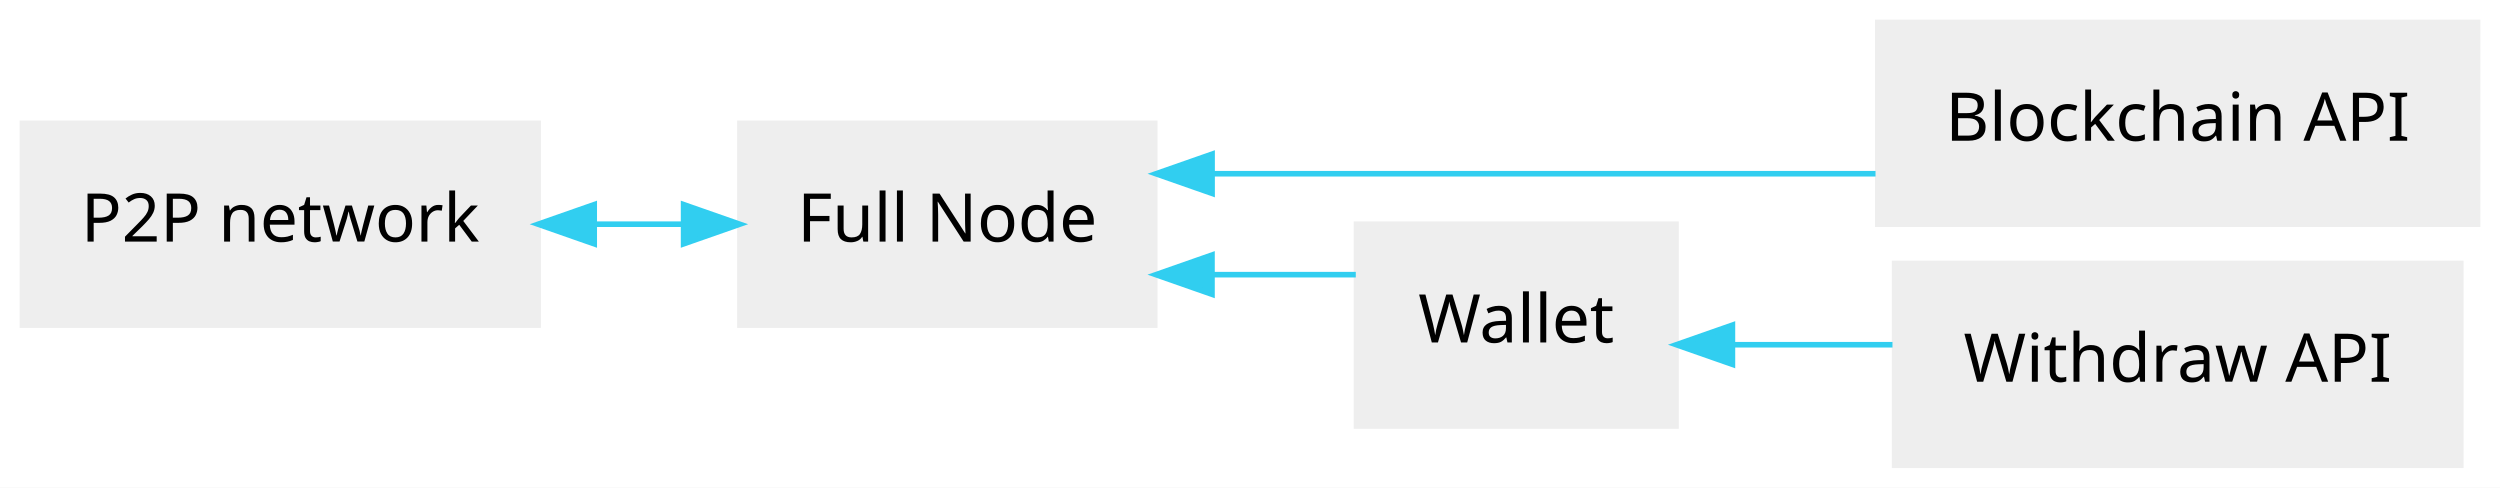
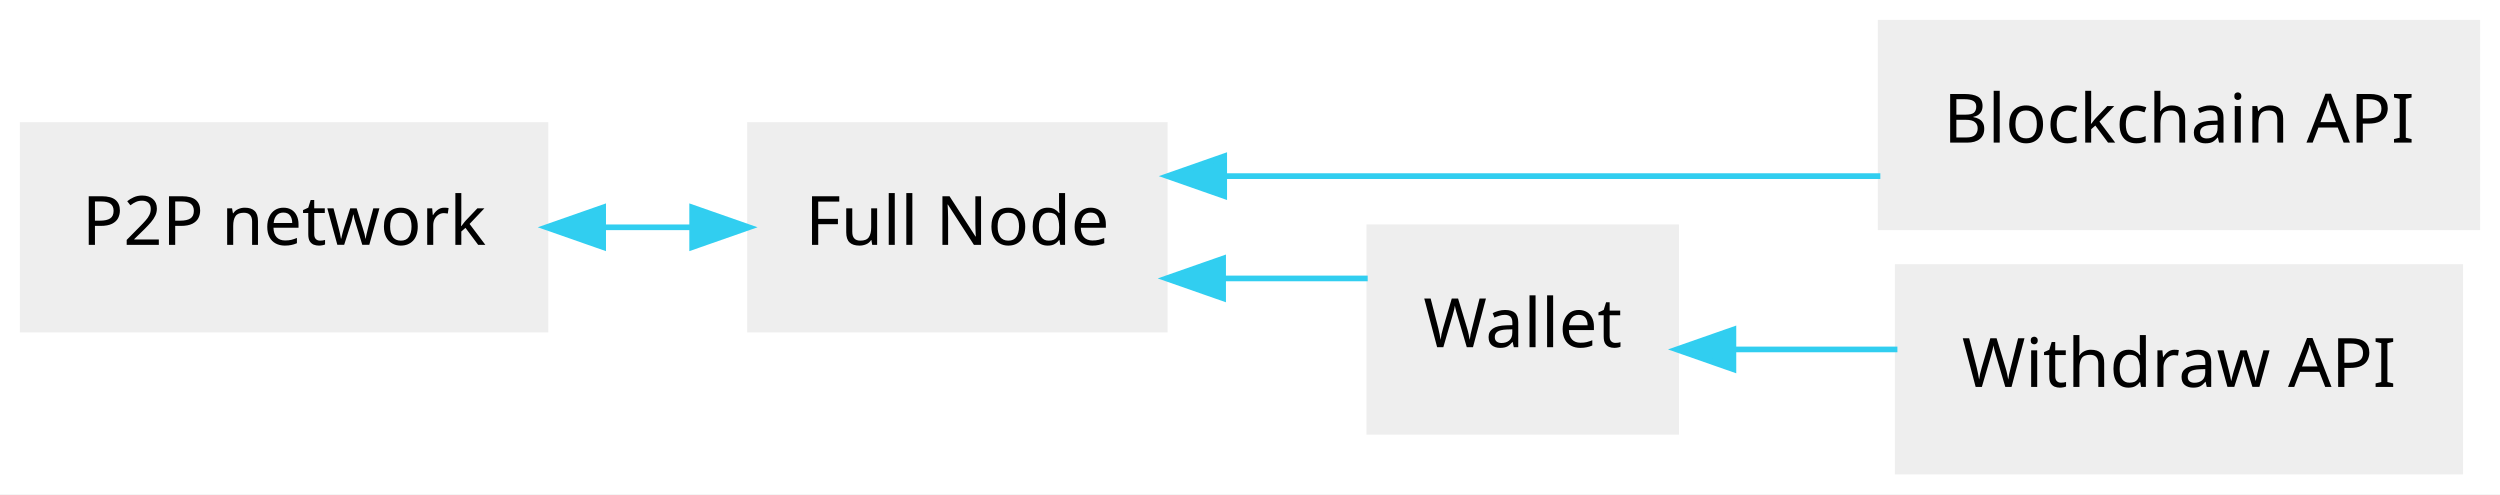
- <svg xmlns="http://www.w3.org/2000/svg" width="446pt" height="87pt" viewBox="0.00 0.00 446.00 87.00">
+ <svg xmlns="http://www.w3.org/2000/svg" width="440pt" height="87pt" viewBox="0.00 0.00 440.00 87.00">
  <g id="graph0" class="graph" transform="scale(1 1) rotate(0) translate(4 83)">
-     <polygon fill="white" stroke="none" points="-4,4 -4,-83 442,-83 442,4 -4,4" />
+     <polygon fill="white" stroke="none" points="-4,4 -4,-83 436,-83 436,4 -4,4" />
    <g id="node1" class="node">
      <polygon fill="#eeeeee" stroke="#eeeeee" points="92,-61 0,-61 0,-25 92,-25 92,-61" />
      <text text-anchor="middle" x="46" y="-39.9" font-family="Verdana" font-size="12.00">P2P network</text>
    </g>
    <g id="node2" class="node">
-       <polygon fill="#eeeeee" stroke="#eeeeee" points="202,-61 128,-61 128,-25 202,-25 202,-61" />
-       <text text-anchor="middle" x="165" y="-39.9" font-family="Verdana" font-size="12.00">Full Node</text>
+       <polygon fill="#eeeeee" stroke="#eeeeee" points="201,-61 128,-61 128,-25 201,-25 201,-61" />
+       <text text-anchor="middle" x="164.5" y="-39.9" font-family="Verdana" font-size="12.00">Full Node</text>
    </g>
    <g id="edge1" class="edge">
-       <path fill="none" stroke="#31cef0" d="M102.009,-43C102.009,-43 117.955,-43 117.955,-43" />
-       <polygon fill="#31cef0" stroke="#31cef0" points="117.955,-46.5 127.955,-43 117.955,-39.5 117.955,-46.5" />
-       <polygon fill="#31cef0" stroke="#31cef0" points="102.009,-39.5 92.008,-43 102.008,-46.5 102.009,-39.5" />
+       <path fill="none" stroke="#31cef0" d="M102.155,-43C102.155,-43 117.82,-43 117.82,-43" />
+       <polygon fill="#31cef0" stroke="#31cef0" points="117.82,-46.5 127.82,-43 117.82,-39.5 117.82,-46.5" />
+       <polygon fill="#31cef0" stroke="#31cef0" points="102.155,-39.5 92.154,-43 102.154,-46.5 102.155,-39.5" />
    </g>
    <g id="node3" class="node">
-       <polygon fill="#eeeeee" stroke="#eeeeee" points="438,-79 331,-79 331,-43 438,-43 438,-79" />
-       <text text-anchor="middle" x="384.5" y="-57.9" font-family="Verdana" font-size="12.00">Blockchain API</text>
+       <polygon fill="#eeeeee" stroke="#eeeeee" points="432,-79 327,-79 327,-43 432,-43 432,-79" />
+       <text text-anchor="middle" x="379.5" y="-57.9" font-family="Verdana" font-size="12.00">Blockchain API</text>
    </g>
    <g id="edge2" class="edge">
-       <path fill="none" stroke="#31cef0" d="M212.235,-52C212.235,-52 330.593,-52 330.593,-52" />
-       <polygon fill="#31cef0" stroke="#31cef0" points="212.235,-48.5 202.235,-52 212.235,-55.5 212.235,-48.5" />
+       <path fill="none" stroke="#31cef0" d="M211.46,-52C211.46,-52 326.939,-52 326.939,-52" />
+       <polygon fill="#31cef0" stroke="#31cef0" points="211.46,-48.5 201.46,-52 211.46,-55.5 211.46,-48.5" />
    </g>
    <g id="node4" class="node">
-       <polygon fill="#eeeeee" stroke="#eeeeee" points="295,-43 238,-43 238,-7 295,-7 295,-43" />
-       <text text-anchor="middle" x="266.5" y="-21.9" font-family="Verdana" font-size="12.00">Wallet</text>
+       <polygon fill="#eeeeee" stroke="#eeeeee" points="291,-43 237,-43 237,-7 291,-7 291,-43" />
+       <text text-anchor="middle" x="264" y="-21.9" font-family="Verdana" font-size="12.00">Wallet</text>
    </g>
    <g id="edge3" class="edge">
-       <path fill="none" stroke="#31cef0" d="M212.219,-34C212.219,-34 237.872,-34 237.872,-34" />
-       <polygon fill="#31cef0" stroke="#31cef0" points="212.219,-30.5 202.219,-34 212.218,-37.5 212.219,-30.5" />
+       <path fill="none" stroke="#31cef0" d="M211.267,-34C211.267,-34 236.715,-34 236.715,-34" />
+       <polygon fill="#31cef0" stroke="#31cef0" points="211.267,-30.5 201.267,-34 211.267,-37.5 211.267,-30.5" />
    </g>
    <g id="node5" class="node">
-       <polygon fill="#eeeeee" stroke="#eeeeee" points="435,-36 334,-36 334,-0 435,-0 435,-36" />
-       <text text-anchor="middle" x="384.5" y="-14.9" font-family="Verdana" font-size="12.00">Withdraw API</text>
+       <polygon fill="#eeeeee" stroke="#eeeeee" points="429,-36 330,-36 330,-0 429,-0 429,-36" />
+       <text text-anchor="middle" x="379.5" y="-14.9" font-family="Verdana" font-size="12.00">Withdraw API</text>
    </g>
    <g id="edge4" class="edge">
-       <path fill="none" stroke="#31cef0" d="M305.065,-21.5C305.065,-21.5 333.617,-21.5 333.617,-21.5" />
-       <polygon fill="#31cef0" stroke="#31cef0" points="305.065,-18 295.065,-21.5 305.064,-25 305.065,-18" />
+       <path fill="none" stroke="#31cef0" d="M301.08,-21.5C301.08,-21.5 329.943,-21.5 329.943,-21.5" />
+       <polygon fill="#31cef0" stroke="#31cef0" points="301.08,-18 291.08,-21.5 301.08,-25 301.08,-18" />
    </g>
  </g>
</svg>
